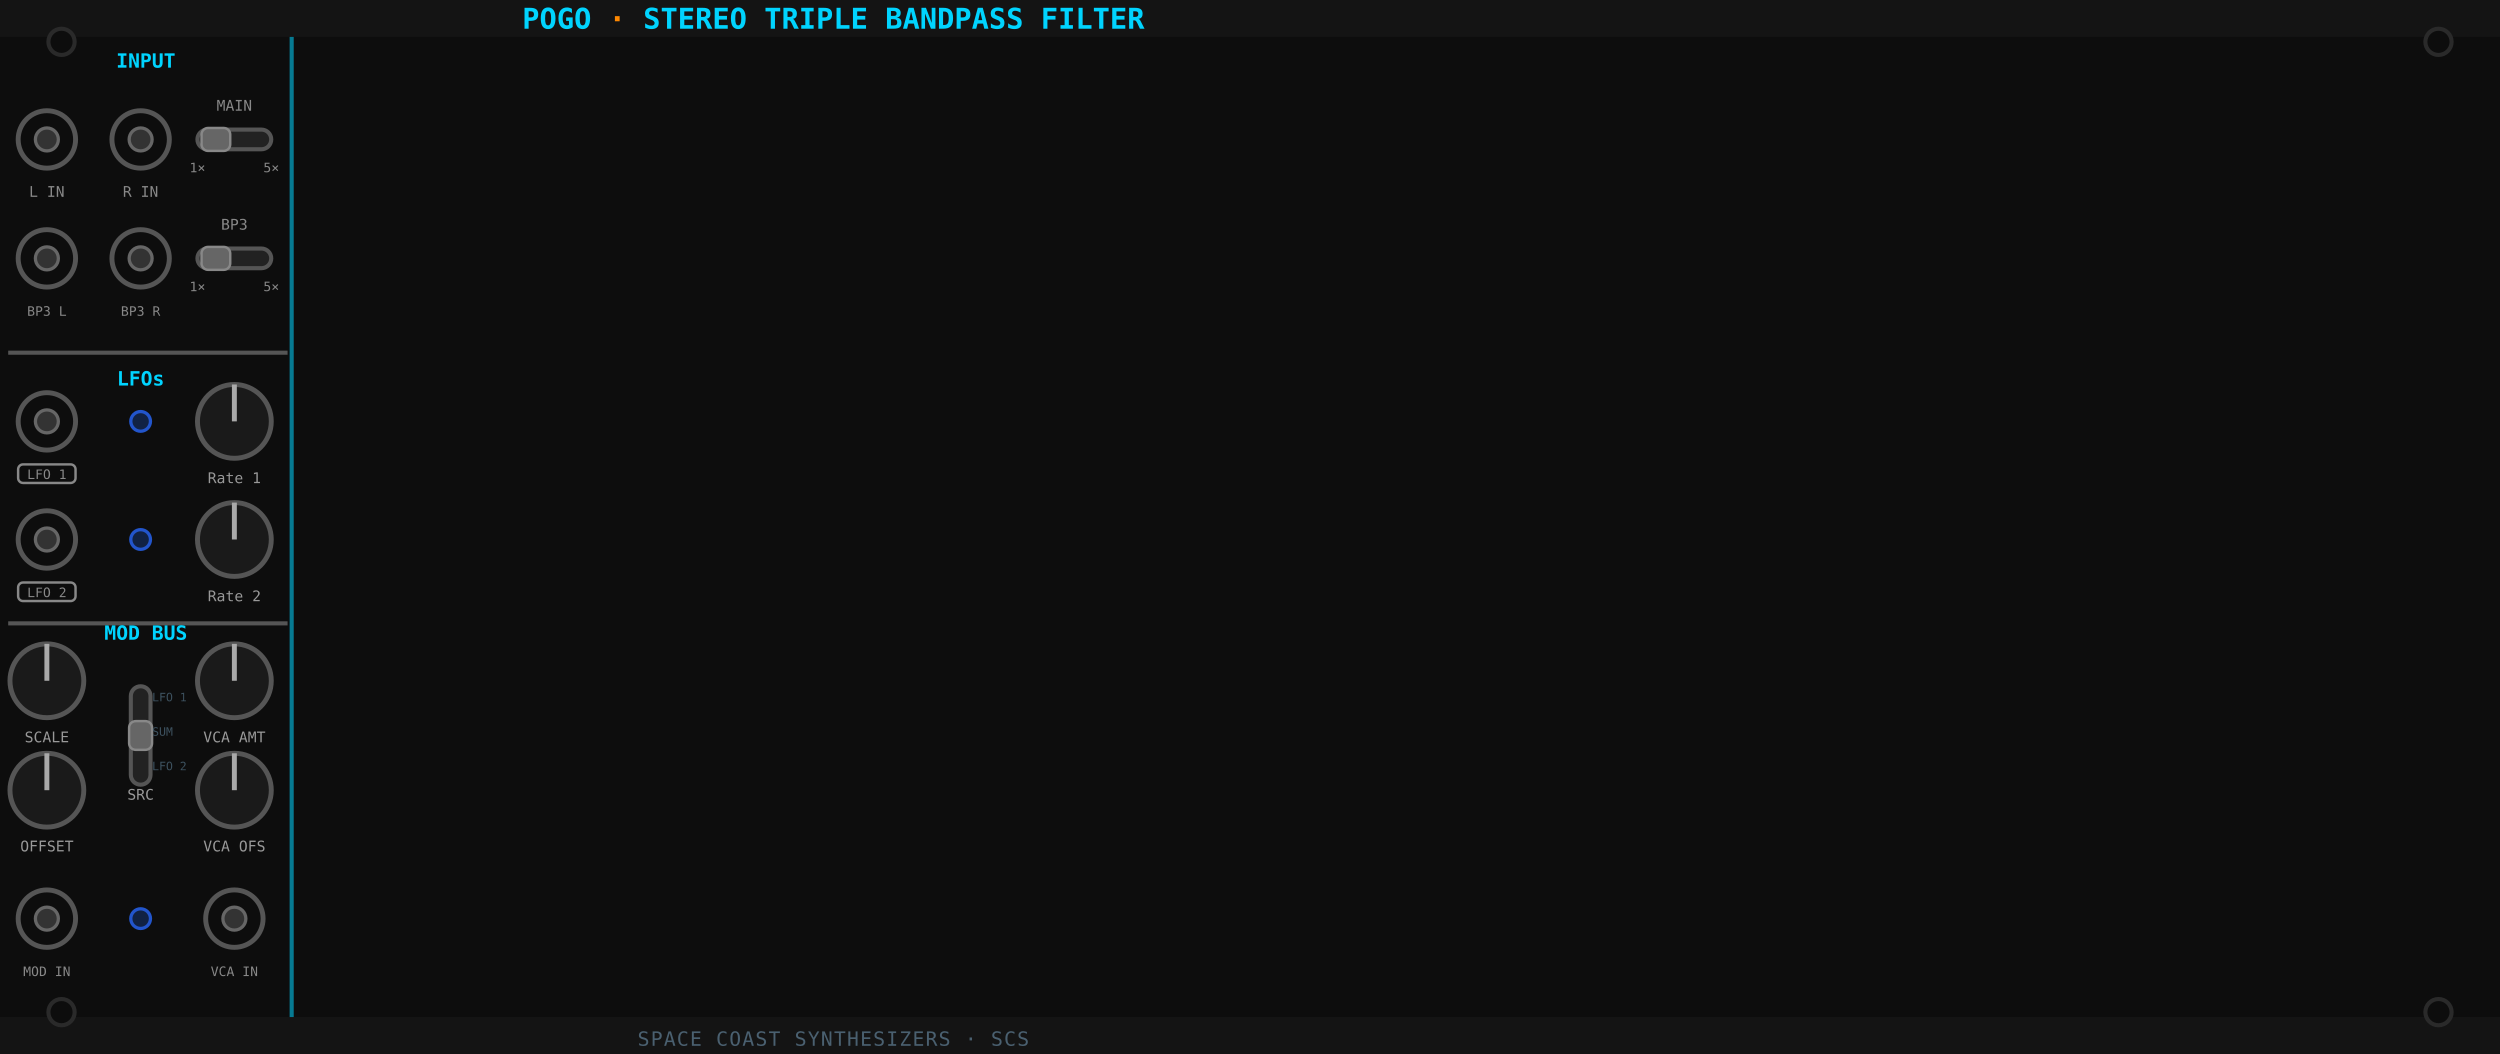
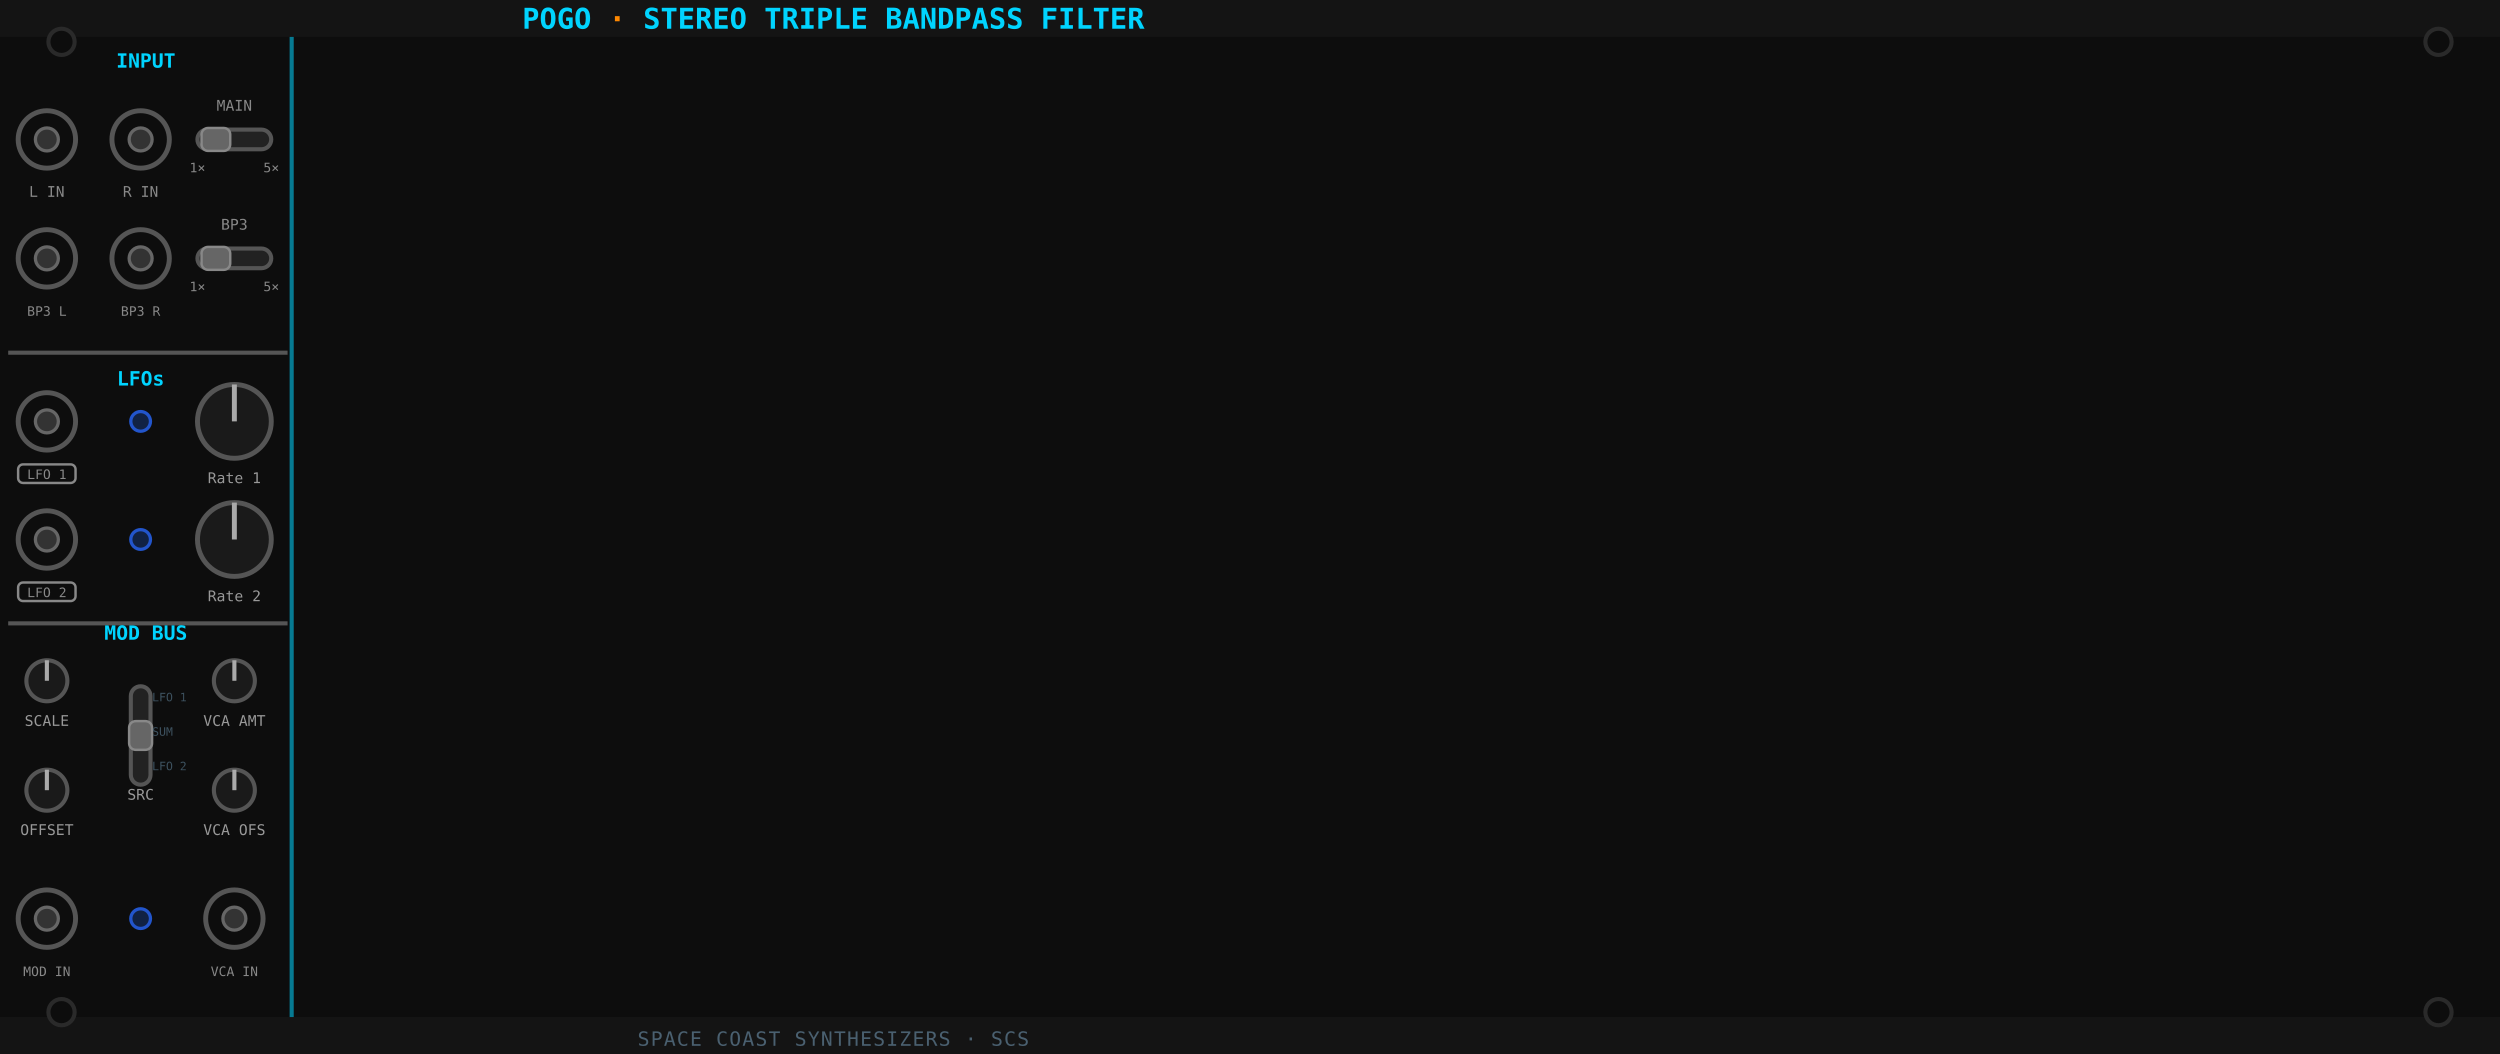
<svg xmlns="http://www.w3.org/2000/svg" width="304.8mm" height="128.5mm" viewBox="0 0 304.80 128.5">
  <rect x="0" y="0" width="304.8" height="128.5" fill="#0d0d0d" />
  <rect x="0" y="0" width="304.8" height="4.5" fill="#141414" />
  <rect x="0" y="124.0" width="304.8" height="4.5" fill="#141414" />
  <circle cx="7.5" cy="5.1" r="1.6" fill="#0d0d0d" stroke="#2a2a2a" stroke-width="0.5" />
  <circle cx="297.3" cy="5.1" r="1.6" fill="#0d0d0d" stroke="#2a2a2a" stroke-width="0.5" />
  <circle cx="7.5" cy="123.4" r="1.6" fill="#0d0d0d" stroke="#2a2a2a" stroke-width="0.5" />
  <circle cx="297.3" cy="123.4" r="1.6" fill="#0d0d0d" stroke="#2a2a2a" stroke-width="0.5" />
  <text x="101.60" y="3.5" fill="#00d4ff" font-family="monospace" font-size="3.5" font-weight="bold" text-anchor="middle">POGO  <tspan fill="#ff8800">·</tspan> STEREO TRIPLE BANDPASS FILTER</text>
  <text x="101.60" y="127.5" fill="#4a6070" font-family="monospace" font-size="2.4" text-anchor="middle" letter-spacing="0.15">SPACE COAST SYNTHESIZERS  ·  SCS</text>
  <line x1="35.56" y1="4.5" x2="35.56" y2="124.0" stroke="#00d4ff" stroke-width="0.5" opacity="0.55" />
  <line x1="1.0" y1="43.0" x2="35.06" y2="43.0" stroke="#555555" stroke-width="0.5" />
  <line x1="1.0" y1="76.0" x2="35.06" y2="76.0" stroke="#555555" stroke-width="0.5" />
  <text x="17.78" y="8.25" fill="#00d4ff" font-family="monospace" font-size="2.4" text-anchor="middle" font-weight="bold">INPUT</text>
  <text x="17.145" y="47.0" fill="#00d4ff" font-family="monospace" font-size="2.4" text-anchor="middle" font-weight="bold">LFOs</text>
  <text x="17.78" y="78.0" fill="#00d4ff" font-family="monospace" font-size="2.4" text-anchor="middle" font-weight="bold">MOD BUS</text>
  <circle cx="5.715" cy="17.0" r="3.5" fill="none" stroke="#555" stroke-width="0.6" />
  <circle cx="5.715" cy="17.0" r="1.4" fill="#333" stroke="#666" stroke-width="0.4" />
  <text x="5.715" y="24.0" fill="#888" font-family="monospace" font-size="1.8" text-anchor="middle">L IN</text>
  <circle cx="17.145" cy="17.0" r="3.5" fill="none" stroke="#555" stroke-width="0.6" />
  <circle cx="17.145" cy="17.0" r="1.4" fill="#333" stroke="#666" stroke-width="0.4" />
  <text x="17.145" y="24.0" fill="#888" font-family="monospace" font-size="1.8" text-anchor="middle">R IN</text>
  <text x="28.575" y="13.5" fill="#888" font-family="monospace" font-size="1.8" text-anchor="middle">MAIN</text>
  <rect x="24.07" y="15.80" width="9" height="2.4" rx="1.2" fill="#222" stroke="#555" stroke-width="0.5" />
  <rect x="24.57" y="15.60" width="3.5" height="2.8" rx="0.8" fill="#666" stroke="#888" stroke-width="0.3" />
  <text x="24.075" y="21.0" fill="#888" font-family="monospace" font-size="1.6" text-anchor="middle">1×</text>
  <text x="33.075" y="21.0" fill="#888" font-family="monospace" font-size="1.6" text-anchor="middle">5×</text>
  <circle cx="5.715" cy="31.5" r="3.5" fill="none" stroke="#555" stroke-width="0.6" />
  <circle cx="5.715" cy="31.5" r="1.4" fill="#333" stroke="#666" stroke-width="0.4" />
  <text x="5.715" y="38.5" fill="#888" font-family="monospace" font-size="1.6" text-anchor="middle">BP3 L</text>
  <circle cx="17.145" cy="31.5" r="3.5" fill="none" stroke="#555" stroke-width="0.6" />
  <circle cx="17.145" cy="31.5" r="1.4" fill="#333" stroke="#666" stroke-width="0.4" />
  <text x="17.145" y="38.5" fill="#888" font-family="monospace" font-size="1.6" text-anchor="middle">BP3 R</text>
  <text x="28.575" y="28.0" fill="#888" font-family="monospace" font-size="1.8" text-anchor="middle">BP3</text>
  <rect x="24.07" y="30.30" width="9" height="2.4" rx="1.2" fill="#222" stroke="#555" stroke-width="0.5" />
  <rect x="24.57" y="30.10" width="3.5" height="2.8" rx="0.8" fill="#666" stroke="#888" stroke-width="0.3" />
  <text x="24.075" y="35.5" fill="#888" font-family="monospace" font-size="1.6" text-anchor="middle">1×</text>
  <text x="33.075" y="35.5" fill="#888" font-family="monospace" font-size="1.6" text-anchor="middle">5×</text>
  <circle cx="5.715" cy="51.375" r="3.5" fill="none" stroke="#555" stroke-width="0.6" />
  <circle cx="5.715" cy="51.375" r="1.4" fill="#333" stroke="#666" stroke-width="0.4" />
  <rect x="2.21" y="56.62" width="7.0" height="2.26" rx="0.6" fill="none" stroke="#888" stroke-width="0.3" />
  <text x="5.715" y="58.4" fill="#888" font-family="monospace" font-size="1.6" text-anchor="middle">LFO 1</text>
  <circle cx="17.145" cy="51.375" r="1.2" fill="#112244" stroke="#2255cc" stroke-width="0.4" />
  <circle cx="28.575" cy="51.375" r="4.5" fill="#1a1a1a" stroke="#555" stroke-width="0.6" />
  <line x1="28.575" y1="51.375" x2="28.575" y2="46.875" stroke="#aaa" stroke-width="0.6" />
  <text x="28.575" y="58.9" fill="#999" font-family="monospace" font-size="1.8" text-anchor="middle">Rate 1</text>
  <circle cx="5.715" cy="65.775" r="3.5" fill="none" stroke="#555" stroke-width="0.6" />
  <circle cx="5.715" cy="65.775" r="1.4" fill="#333" stroke="#666" stroke-width="0.4" />
  <rect x="2.21" y="71.02" width="7.0" height="2.26" rx="0.6" fill="none" stroke="#888" stroke-width="0.3" />
  <text x="5.715" y="72.8" fill="#888" font-family="monospace" font-size="1.6" text-anchor="middle">LFO 2</text>
  <circle cx="17.145" cy="65.775" r="1.2" fill="#112244" stroke="#2255cc" stroke-width="0.4" />
  <circle cx="28.575" cy="65.775" r="4.5" fill="#1a1a1a" stroke="#555" stroke-width="0.6" />
  <line x1="28.575" y1="65.775" x2="28.575" y2="61.275" stroke="#aaa" stroke-width="0.6" />
  <text x="28.575" y="73.3" fill="#999" font-family="monospace" font-size="1.8" text-anchor="middle">Rate 2</text>
-   <circle cx="5.715" cy="83.0" r="4.5" fill="#1a1a1a" stroke="#555" stroke-width="0.6" />
-   <line x1="5.715" y1="83.0" x2="5.715" y2="78.5" stroke="#aaa" stroke-width="0.6" />
-   <text x="5.715" y="90.5" fill="#999" font-family="monospace" font-size="1.8" text-anchor="middle">SCALE</text>
-   <circle cx="28.575" cy="83.0" r="4.5" fill="#1a1a1a" stroke="#555" stroke-width="0.6" />
-   <line x1="28.575" y1="83.0" x2="28.575" y2="78.5" stroke="#aaa" stroke-width="0.6" />
-   <text x="28.575" y="90.5" fill="#999" font-family="monospace" font-size="1.8" text-anchor="middle">VCA AMT</text>
+   <circle cx="5.715" cy="83.0" r="2.5" fill="#1a1a1a" stroke="#555" stroke-width="0.5" />
+   <line x1="5.715" y1="83.0" x2="5.715" y2="80.5" stroke="#aaa" stroke-width="0.5" />
+   <text x="5.715" y="88.5" fill="#999" font-family="monospace" font-size="1.8" text-anchor="middle">SCALE</text>
+   <circle cx="28.575" cy="83.0" r="2.5" fill="#1a1a1a" stroke="#555" stroke-width="0.5" />
+   <line x1="28.575" y1="83.0" x2="28.575" y2="80.5" stroke="#aaa" stroke-width="0.5" />
+   <text x="28.575" y="88.5" fill="#999" font-family="monospace" font-size="1.8" text-anchor="middle">VCA AMT</text>
  <rect x="15.95" y="83.67" width="2.4" height="12.0" rx="1.2" fill="#222" stroke="#555" stroke-width="0.5" />
  <rect x="15.74" y="87.92" width="2.8" height="3.5" rx="0.8" fill="#666" stroke="#888" stroke-width="0.3" />
  <text x="18.545" y="85.5" fill="#3d5260" font-family="monospace" font-size="1.4" text-anchor="start">LFO 1</text>
  <text x="18.545" y="89.7" fill="#3d5260" font-family="monospace" font-size="1.4" text-anchor="start">SUM</text>
  <text x="18.545" y="93.9" fill="#3d5260" font-family="monospace" font-size="1.4" text-anchor="start">LFO 2</text>
  <text x="17.145" y="97.5" fill="#999" font-family="monospace" font-size="1.8" text-anchor="middle">SRC</text>
-   <circle cx="5.715" cy="96.34" r="4.5" fill="#1a1a1a" stroke="#555" stroke-width="0.6" />
-   <line x1="5.715" y1="96.34" x2="5.715" y2="91.84" stroke="#aaa" stroke-width="0.6" />
-   <text x="5.715" y="103.8" fill="#999" font-family="monospace" font-size="1.8" text-anchor="middle">OFFSET</text>
-   <circle cx="28.575" cy="96.34" r="4.5" fill="#1a1a1a" stroke="#555" stroke-width="0.6" />
-   <line x1="28.575" y1="96.34" x2="28.575" y2="91.84" stroke="#aaa" stroke-width="0.6" />
-   <text x="28.575" y="103.8" fill="#999" font-family="monospace" font-size="1.8" text-anchor="middle">VCA OFS</text>
+   <circle cx="5.715" cy="96.34" r="2.5" fill="#1a1a1a" stroke="#555" stroke-width="0.5" />
+   <line x1="5.715" y1="96.34" x2="5.715" y2="93.84" stroke="#aaa" stroke-width="0.5" />
+   <text x="5.715" y="101.8" fill="#999" font-family="monospace" font-size="1.8" text-anchor="middle">OFFSET</text>
+   <circle cx="28.575" cy="96.34" r="2.5" fill="#1a1a1a" stroke="#555" stroke-width="0.5" />
+   <line x1="28.575" y1="96.34" x2="28.575" y2="93.84" stroke="#aaa" stroke-width="0.5" />
+   <text x="28.575" y="101.8" fill="#999" font-family="monospace" font-size="1.8" text-anchor="middle">VCA OFS</text>
  <circle cx="5.715" cy="112.0" r="3.5" fill="none" stroke="#555" stroke-width="0.6" />
  <circle cx="5.715" cy="112.0" r="1.4" fill="#333" stroke="#666" stroke-width="0.4" />
  <text x="5.715" y="119.0" fill="#888" font-family="monospace" font-size="1.6" text-anchor="middle">MOD IN</text>
  <circle cx="17.145" cy="112.0" r="1.2" fill="#112244" stroke="#2255cc" stroke-width="0.4" />
  <circle cx="28.575" cy="112.0" r="3.5" fill="none" stroke="#555" stroke-width="0.6" />
  <circle cx="28.575" cy="112.0" r="1.4" fill="#333" stroke="#666" stroke-width="0.4" />
  <text x="28.575" y="119.0" fill="#888" font-family="monospace" font-size="1.6" text-anchor="middle">VCA IN</text>
</svg>
